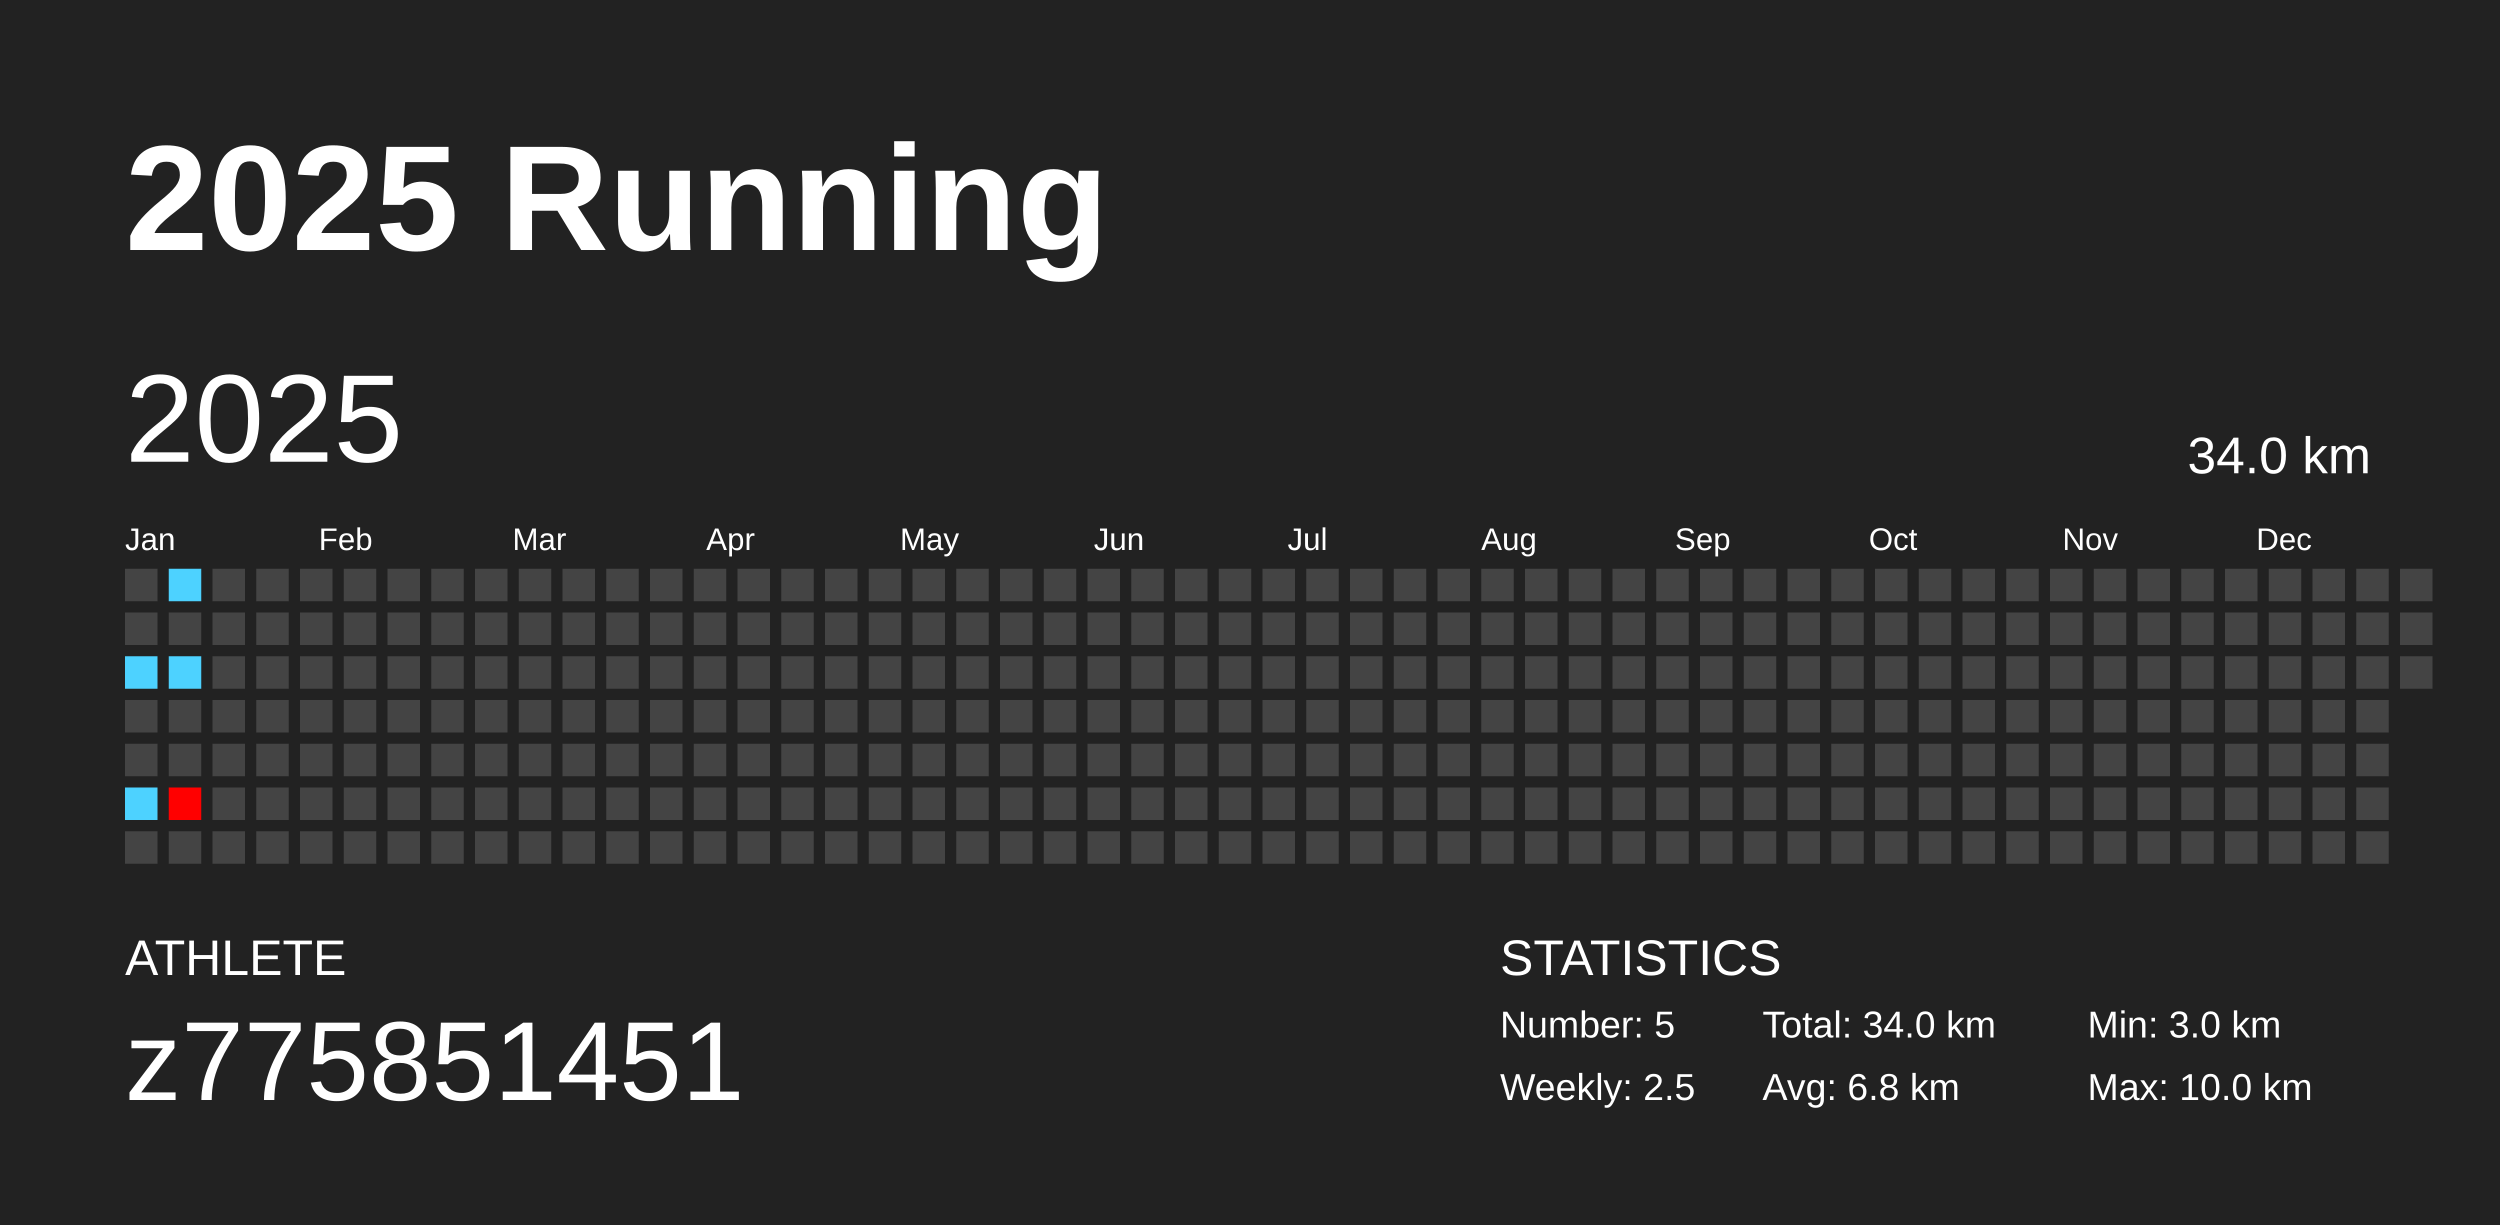
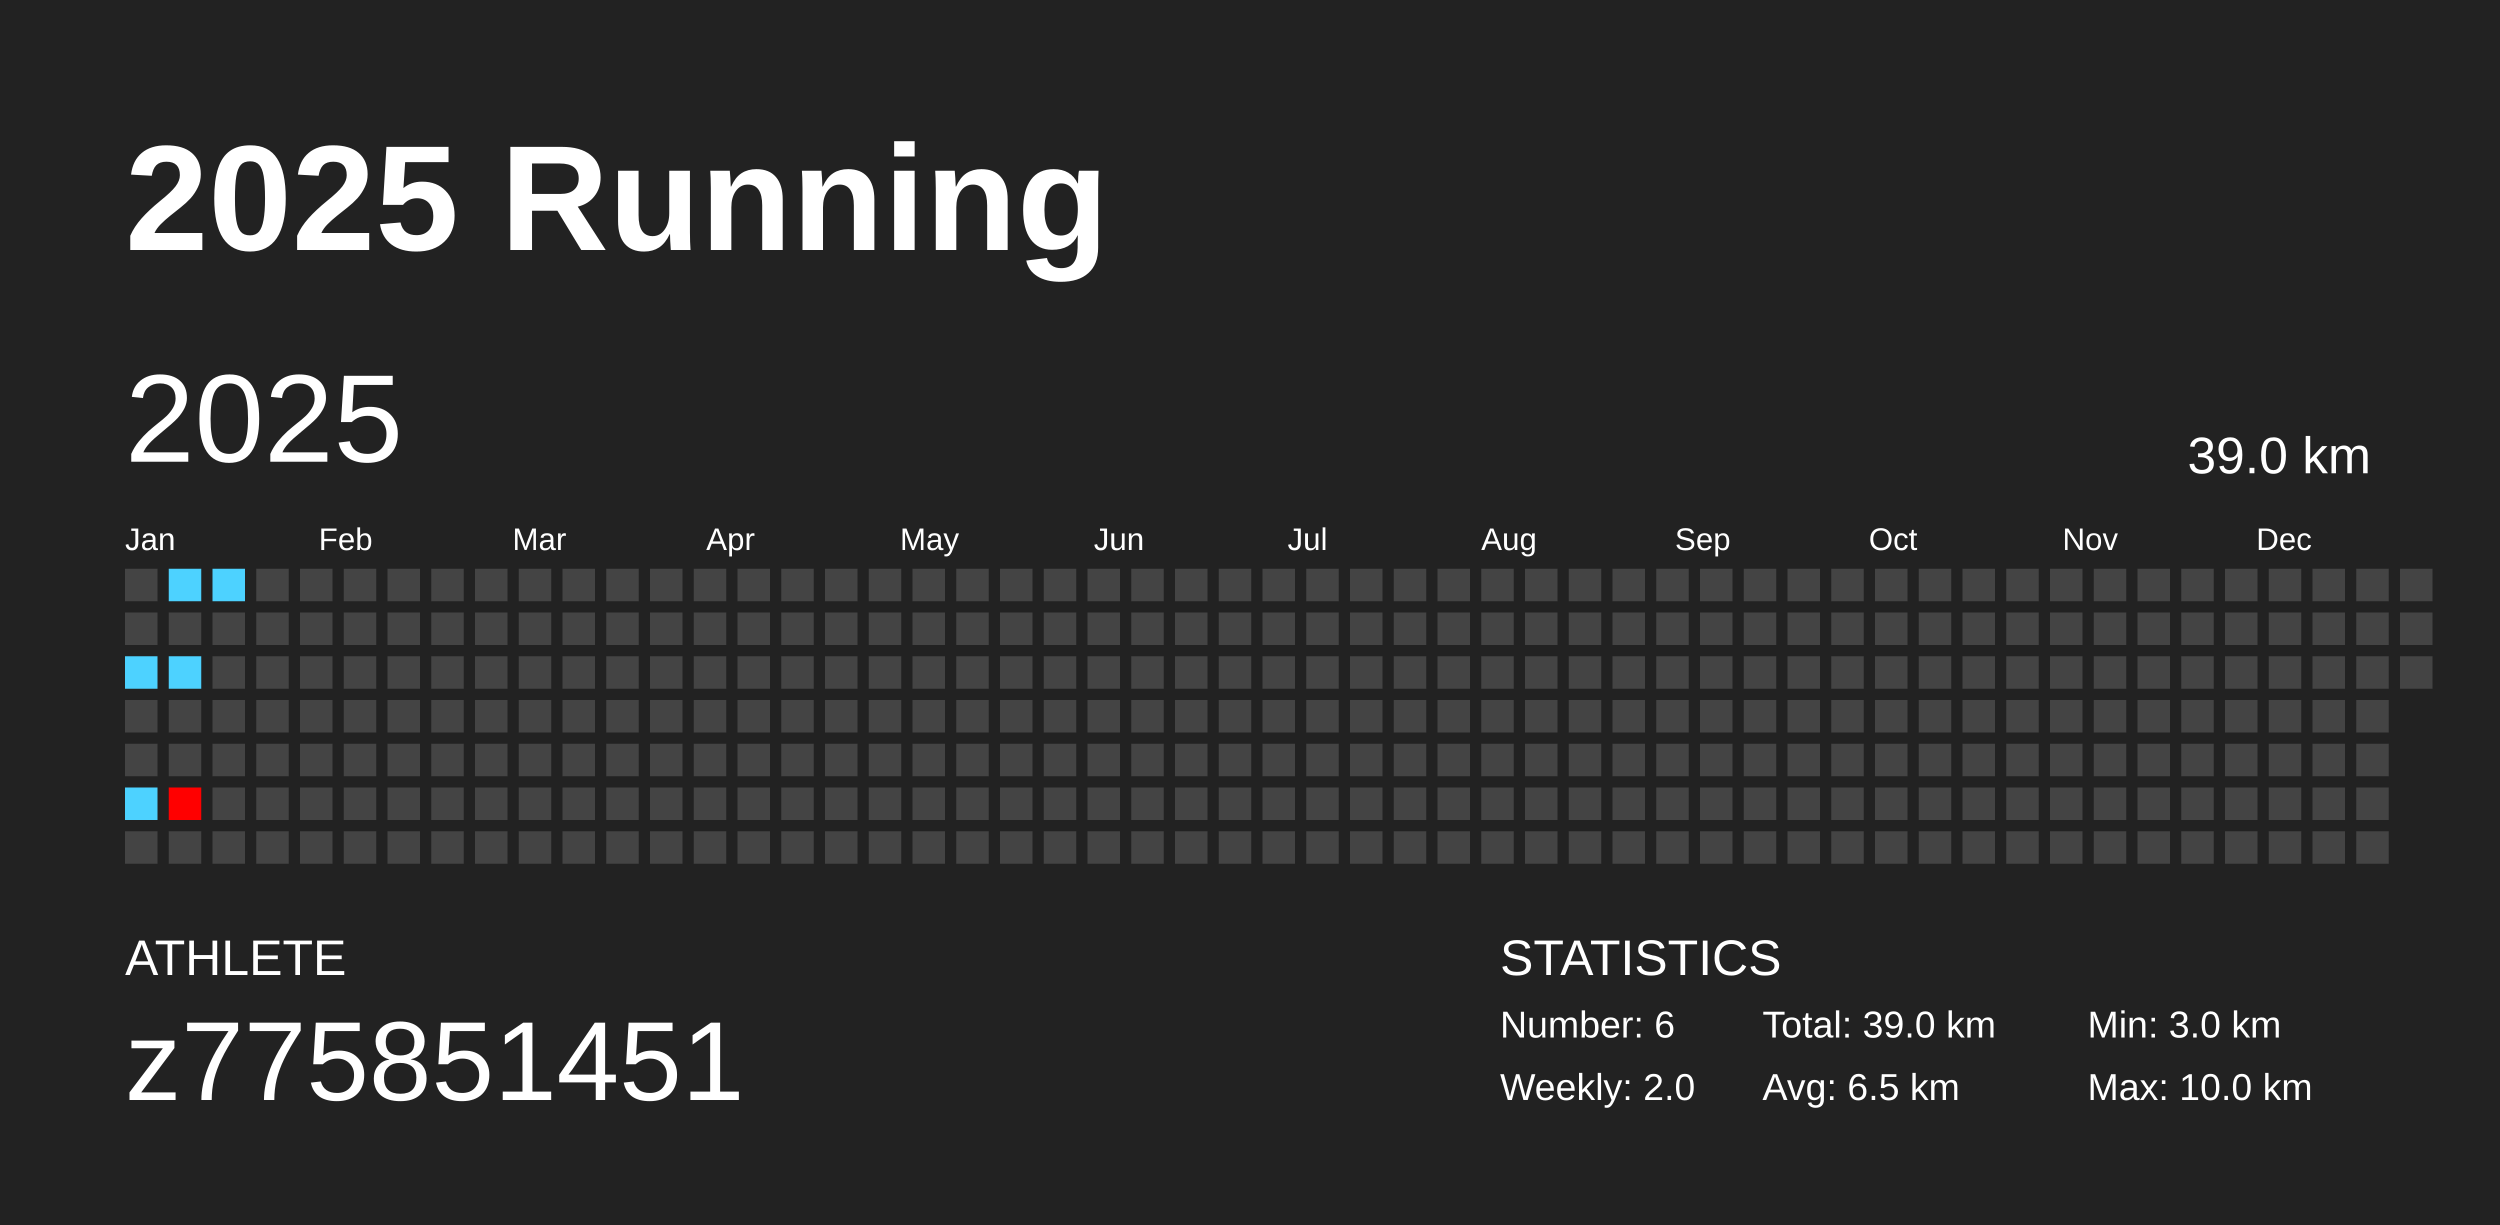
<svg xmlns="http://www.w3.org/2000/svg" baseProfile="full" height="98mm" version="1.1" viewBox="0,0,200,98" width="200mm">
  <defs />
  <rect fill="#222222" height="98" width="200" x="0" y="0" />
  <text fill="#FFFFFF" style="font-size:12px; font-family:Arial; font-weight:bold;" x="10" y="20">2025 Running</text>
  <text fill="#FFFFFF" style="font-size:4px; font-family:Arial" x="10" y="78">ATHLETE</text>
  <text fill="#FFFFFF" style="font-size:9px; font-family:Arial" x="10" y="88">z775851451</text>
  <text fill="#FFFFFF" style="font-size:4px; font-family:Arial" x="120" y="78">STATISTICS</text>
-   <text fill="#FFFFFF" style="font-size:3px; font-family:Arial" x="120" y="83">Number: 5</text>
-   <text fill="#FFFFFF" style="font-size:3px; font-family:Arial" x="120" y="88">Weekly: 2.5</text>
-   <text fill="#FFFFFF" style="font-size:3px; font-family:Arial" x="141" y="83">Total: 34.0 km</text>
-   <text fill="#FFFFFF" style="font-size:3px; font-family:Arial" x="141" y="88">Avg: 6.8 km</text>
+   <text fill="#FFFFFF" style="font-size:3px; font-family:Arial" x="120" y="83">Number: 6</text>
+   <text fill="#FFFFFF" style="font-size:3px; font-family:Arial" x="120" y="88">Weekly: 2.0</text>
+   <text fill="#FFFFFF" style="font-size:3px; font-family:Arial" x="141" y="83">Total: 39.0 km</text>
+   <text fill="#FFFFFF" style="font-size:3px; font-family:Arial" x="141" y="88">Avg: 6.5 km</text>
  <text fill="#FFFFFF" style="font-size:3px; font-family:Arial" x="167" y="83">Min: 3.0 km</text>
  <text fill="#FFFFFF" style="font-size:3px; font-family:Arial" x="167" y="88">Max: 10.0 km</text>
  <text dominant-baseline="hanging" fill="#FFFFFF" style="font-size:10.0px; font-family:Arial;" x="10" y="30">2025</text>
-   <text dominant-baseline="hanging" fill="#FFFFFF" style="font-size:4.125px; font-family:Arial;" x="175" y="35">34.0 km</text>
+   <text dominant-baseline="hanging" fill="#FFFFFF" style="font-size:4.125px; font-family:Arial;" x="175" y="35">39.0 km</text>
  <text fill="#FFFFFF" style="font-size:2.5px; font-family:Arial" x="10.0" y="44">Jan</text>
  <text fill="#FFFFFF" style="font-size:2.5px; font-family:Arial" x="25.5" y="44">Feb</text>
  <text fill="#FFFFFF" style="font-size:2.5px; font-family:Arial" x="41.0" y="44">Mar</text>
  <text fill="#FFFFFF" style="font-size:2.5px; font-family:Arial" x="56.5" y="44">Apr</text>
  <text fill="#FFFFFF" style="font-size:2.5px; font-family:Arial" x="72.0" y="44">May</text>
  <text fill="#FFFFFF" style="font-size:2.5px; font-family:Arial" x="87.5" y="44">Jun</text>
  <text fill="#FFFFFF" style="font-size:2.5px; font-family:Arial" x="103.0" y="44">Jul</text>
  <text fill="#FFFFFF" style="font-size:2.5px; font-family:Arial" x="118.5" y="44">Aug</text>
  <text fill="#FFFFFF" style="font-size:2.5px; font-family:Arial" x="134.0" y="44">Sep</text>
  <text fill="#FFFFFF" style="font-size:2.5px; font-family:Arial" x="149.5" y="44">Oct</text>
  <text fill="#FFFFFF" style="font-size:2.5px; font-family:Arial" x="165.0" y="44">Nov</text>
  <text fill="#FFFFFF" style="font-size:2.5px; font-family:Arial" x="180.5" y="44">Dec</text>
  <rect fill="#444444" height="2.6" width="2.6" x="10.0" y="45.5" />
  <rect fill="#444444" height="2.6" width="2.6" x="10.0" y="49.0" />
  <rect fill="#4dd2ff" height="2.6" width="2.6" x="10.0" y="52.5" />
  <rect fill="#444444" height="2.6" width="2.6" x="10.0" y="56.0" />
  <rect fill="#444444" height="2.6" width="2.6" x="10.0" y="59.5" />
  <rect fill="#4dd2ff" height="2.6" width="2.6" x="10.0" y="63.0" />
  <rect fill="#444444" height="2.6" width="2.6" x="10.0" y="66.5" />
  <rect fill="#4dd2ff" height="2.6" width="2.6" x="13.5" y="45.5" />
  <rect fill="#444444" height="2.6" width="2.6" x="13.5" y="49.0" />
  <rect fill="#4dd2ff" height="2.6" width="2.6" x="13.5" y="52.5" />
  <rect fill="#444444" height="2.6" width="2.6" x="13.5" y="56.0" />
  <rect fill="#444444" height="2.6" width="2.6" x="13.5" y="59.5" />
  <rect fill="#ff0000" height="2.6" width="2.6" x="13.5" y="63.0" />
  <rect fill="#444444" height="2.6" width="2.6" x="13.5" y="66.5" />
-   <rect fill="#444444" height="2.6" width="2.6" x="17.0" y="45.5" />
+   <rect fill="#4dd2ff" height="2.6" width="2.6" x="17.0" y="45.5" />
  <rect fill="#444444" height="2.6" width="2.6" x="17.0" y="49.0" />
  <rect fill="#444444" height="2.6" width="2.6" x="17.0" y="52.5" />
  <rect fill="#444444" height="2.6" width="2.6" x="17.0" y="56.0" />
  <rect fill="#444444" height="2.6" width="2.6" x="17.0" y="59.5" />
  <rect fill="#444444" height="2.6" width="2.6" x="17.0" y="63.0" />
  <rect fill="#444444" height="2.6" width="2.6" x="17.0" y="66.5" />
  <rect fill="#444444" height="2.6" width="2.6" x="20.5" y="45.5" />
  <rect fill="#444444" height="2.6" width="2.6" x="20.5" y="49.0" />
  <rect fill="#444444" height="2.6" width="2.6" x="20.5" y="52.5" />
  <rect fill="#444444" height="2.6" width="2.6" x="20.5" y="56.0" />
  <rect fill="#444444" height="2.6" width="2.6" x="20.5" y="59.5" />
  <rect fill="#444444" height="2.6" width="2.6" x="20.5" y="63.0" />
  <rect fill="#444444" height="2.6" width="2.6" x="20.5" y="66.5" />
  <rect fill="#444444" height="2.6" width="2.6" x="24.0" y="45.5" />
  <rect fill="#444444" height="2.6" width="2.6" x="24.0" y="49.0" />
  <rect fill="#444444" height="2.6" width="2.6" x="24.0" y="52.5" />
  <rect fill="#444444" height="2.6" width="2.6" x="24.0" y="56.0" />
  <rect fill="#444444" height="2.6" width="2.6" x="24.0" y="59.5" />
  <rect fill="#444444" height="2.6" width="2.6" x="24.0" y="63.0" />
  <rect fill="#444444" height="2.6" width="2.6" x="24.0" y="66.5" />
  <rect fill="#444444" height="2.6" width="2.6" x="27.5" y="45.5" />
  <rect fill="#444444" height="2.6" width="2.6" x="27.5" y="49.0" />
  <rect fill="#444444" height="2.6" width="2.6" x="27.5" y="52.5" />
  <rect fill="#444444" height="2.6" width="2.6" x="27.5" y="56.0" />
  <rect fill="#444444" height="2.6" width="2.6" x="27.5" y="59.5" />
  <rect fill="#444444" height="2.6" width="2.6" x="27.5" y="63.0" />
  <rect fill="#444444" height="2.6" width="2.6" x="27.5" y="66.5" />
  <rect fill="#444444" height="2.6" width="2.6" x="31.0" y="45.5" />
  <rect fill="#444444" height="2.6" width="2.6" x="31.0" y="49.0" />
  <rect fill="#444444" height="2.6" width="2.6" x="31.0" y="52.5" />
  <rect fill="#444444" height="2.6" width="2.6" x="31.0" y="56.0" />
  <rect fill="#444444" height="2.6" width="2.6" x="31.0" y="59.5" />
  <rect fill="#444444" height="2.6" width="2.6" x="31.0" y="63.0" />
  <rect fill="#444444" height="2.6" width="2.6" x="31.0" y="66.5" />
  <rect fill="#444444" height="2.6" width="2.6" x="34.5" y="45.5" />
  <rect fill="#444444" height="2.6" width="2.6" x="34.5" y="49.0" />
  <rect fill="#444444" height="2.6" width="2.6" x="34.5" y="52.5" />
  <rect fill="#444444" height="2.6" width="2.6" x="34.5" y="56.0" />
  <rect fill="#444444" height="2.6" width="2.6" x="34.5" y="59.5" />
  <rect fill="#444444" height="2.6" width="2.6" x="34.5" y="63.0" />
  <rect fill="#444444" height="2.6" width="2.6" x="34.5" y="66.5" />
  <rect fill="#444444" height="2.6" width="2.6" x="38.0" y="45.5" />
  <rect fill="#444444" height="2.6" width="2.6" x="38.0" y="49.0" />
  <rect fill="#444444" height="2.6" width="2.6" x="38.0" y="52.5" />
  <rect fill="#444444" height="2.6" width="2.6" x="38.0" y="56.0" />
  <rect fill="#444444" height="2.6" width="2.6" x="38.0" y="59.5" />
  <rect fill="#444444" height="2.6" width="2.6" x="38.0" y="63.0" />
  <rect fill="#444444" height="2.6" width="2.6" x="38.0" y="66.5" />
  <rect fill="#444444" height="2.6" width="2.6" x="41.5" y="45.5" />
  <rect fill="#444444" height="2.6" width="2.6" x="41.5" y="49.0" />
  <rect fill="#444444" height="2.6" width="2.6" x="41.5" y="52.5" />
  <rect fill="#444444" height="2.6" width="2.6" x="41.5" y="56.0" />
  <rect fill="#444444" height="2.6" width="2.6" x="41.5" y="59.5" />
  <rect fill="#444444" height="2.6" width="2.6" x="41.5" y="63.0" />
  <rect fill="#444444" height="2.6" width="2.6" x="41.5" y="66.5" />
  <rect fill="#444444" height="2.6" width="2.6" x="45.0" y="45.5" />
  <rect fill="#444444" height="2.6" width="2.6" x="45.0" y="49.0" />
  <rect fill="#444444" height="2.6" width="2.6" x="45.0" y="52.5" />
  <rect fill="#444444" height="2.6" width="2.6" x="45.0" y="56.0" />
  <rect fill="#444444" height="2.6" width="2.6" x="45.0" y="59.5" />
  <rect fill="#444444" height="2.6" width="2.6" x="45.0" y="63.0" />
  <rect fill="#444444" height="2.6" width="2.6" x="45.0" y="66.5" />
  <rect fill="#444444" height="2.6" width="2.6" x="48.5" y="45.5" />
  <rect fill="#444444" height="2.6" width="2.6" x="48.5" y="49.0" />
  <rect fill="#444444" height="2.6" width="2.6" x="48.5" y="52.5" />
  <rect fill="#444444" height="2.6" width="2.6" x="48.5" y="56.0" />
  <rect fill="#444444" height="2.6" width="2.6" x="48.5" y="59.5" />
  <rect fill="#444444" height="2.6" width="2.6" x="48.5" y="63.0" />
  <rect fill="#444444" height="2.6" width="2.6" x="48.5" y="66.5" />
  <rect fill="#444444" height="2.6" width="2.6" x="52.0" y="45.5" />
  <rect fill="#444444" height="2.6" width="2.6" x="52.0" y="49.0" />
  <rect fill="#444444" height="2.6" width="2.6" x="52.0" y="52.5" />
  <rect fill="#444444" height="2.6" width="2.6" x="52.0" y="56.0" />
  <rect fill="#444444" height="2.6" width="2.6" x="52.0" y="59.5" />
  <rect fill="#444444" height="2.6" width="2.6" x="52.0" y="63.0" />
  <rect fill="#444444" height="2.6" width="2.6" x="52.0" y="66.5" />
  <rect fill="#444444" height="2.6" width="2.6" x="55.5" y="45.5" />
  <rect fill="#444444" height="2.6" width="2.6" x="55.5" y="49.0" />
  <rect fill="#444444" height="2.6" width="2.6" x="55.5" y="52.5" />
  <rect fill="#444444" height="2.6" width="2.6" x="55.5" y="56.0" />
  <rect fill="#444444" height="2.6" width="2.6" x="55.5" y="59.5" />
  <rect fill="#444444" height="2.6" width="2.6" x="55.5" y="63.0" />
  <rect fill="#444444" height="2.6" width="2.6" x="55.5" y="66.5" />
  <rect fill="#444444" height="2.6" width="2.6" x="59.0" y="45.5" />
  <rect fill="#444444" height="2.6" width="2.6" x="59.0" y="49.0" />
  <rect fill="#444444" height="2.6" width="2.6" x="59.0" y="52.5" />
  <rect fill="#444444" height="2.6" width="2.6" x="59.0" y="56.0" />
  <rect fill="#444444" height="2.6" width="2.6" x="59.0" y="59.5" />
  <rect fill="#444444" height="2.6" width="2.6" x="59.0" y="63.0" />
  <rect fill="#444444" height="2.6" width="2.6" x="59.0" y="66.5" />
  <rect fill="#444444" height="2.6" width="2.6" x="62.5" y="45.5" />
  <rect fill="#444444" height="2.6" width="2.6" x="62.5" y="49.0" />
  <rect fill="#444444" height="2.6" width="2.6" x="62.5" y="52.5" />
  <rect fill="#444444" height="2.6" width="2.6" x="62.5" y="56.0" />
  <rect fill="#444444" height="2.6" width="2.6" x="62.5" y="59.5" />
  <rect fill="#444444" height="2.6" width="2.6" x="62.5" y="63.0" />
  <rect fill="#444444" height="2.6" width="2.6" x="62.5" y="66.5" />
  <rect fill="#444444" height="2.6" width="2.6" x="66.0" y="45.5" />
  <rect fill="#444444" height="2.6" width="2.6" x="66.0" y="49.0" />
  <rect fill="#444444" height="2.6" width="2.6" x="66.0" y="52.5" />
  <rect fill="#444444" height="2.6" width="2.6" x="66.0" y="56.0" />
  <rect fill="#444444" height="2.6" width="2.6" x="66.0" y="59.5" />
  <rect fill="#444444" height="2.6" width="2.6" x="66.0" y="63.0" />
  <rect fill="#444444" height="2.6" width="2.6" x="66.0" y="66.5" />
  <rect fill="#444444" height="2.6" width="2.6" x="69.5" y="45.5" />
  <rect fill="#444444" height="2.6" width="2.6" x="69.5" y="49.0" />
  <rect fill="#444444" height="2.6" width="2.6" x="69.5" y="52.5" />
  <rect fill="#444444" height="2.6" width="2.6" x="69.5" y="56.0" />
  <rect fill="#444444" height="2.6" width="2.6" x="69.5" y="59.5" />
  <rect fill="#444444" height="2.6" width="2.6" x="69.5" y="63.0" />
  <rect fill="#444444" height="2.6" width="2.6" x="69.5" y="66.5" />
  <rect fill="#444444" height="2.6" width="2.6" x="73.0" y="45.5" />
  <rect fill="#444444" height="2.6" width="2.6" x="73.0" y="49.0" />
  <rect fill="#444444" height="2.6" width="2.6" x="73.0" y="52.5" />
  <rect fill="#444444" height="2.6" width="2.6" x="73.0" y="56.0" />
  <rect fill="#444444" height="2.6" width="2.6" x="73.0" y="59.5" />
  <rect fill="#444444" height="2.6" width="2.6" x="73.0" y="63.0" />
  <rect fill="#444444" height="2.6" width="2.6" x="73.0" y="66.5" />
  <rect fill="#444444" height="2.6" width="2.6" x="76.5" y="45.5" />
  <rect fill="#444444" height="2.6" width="2.6" x="76.5" y="49.0" />
  <rect fill="#444444" height="2.6" width="2.6" x="76.5" y="52.5" />
  <rect fill="#444444" height="2.6" width="2.6" x="76.5" y="56.0" />
  <rect fill="#444444" height="2.6" width="2.6" x="76.5" y="59.5" />
  <rect fill="#444444" height="2.6" width="2.6" x="76.5" y="63.0" />
  <rect fill="#444444" height="2.6" width="2.6" x="76.5" y="66.5" />
  <rect fill="#444444" height="2.6" width="2.6" x="80.0" y="45.5" />
  <rect fill="#444444" height="2.6" width="2.6" x="80.0" y="49.0" />
  <rect fill="#444444" height="2.6" width="2.6" x="80.0" y="52.5" />
  <rect fill="#444444" height="2.6" width="2.6" x="80.0" y="56.0" />
  <rect fill="#444444" height="2.6" width="2.6" x="80.0" y="59.5" />
  <rect fill="#444444" height="2.6" width="2.6" x="80.0" y="63.0" />
  <rect fill="#444444" height="2.6" width="2.6" x="80.0" y="66.5" />
  <rect fill="#444444" height="2.6" width="2.6" x="83.5" y="45.5" />
  <rect fill="#444444" height="2.6" width="2.6" x="83.5" y="49.0" />
  <rect fill="#444444" height="2.6" width="2.6" x="83.5" y="52.5" />
  <rect fill="#444444" height="2.6" width="2.6" x="83.5" y="56.0" />
  <rect fill="#444444" height="2.6" width="2.6" x="83.5" y="59.5" />
  <rect fill="#444444" height="2.6" width="2.6" x="83.5" y="63.0" />
  <rect fill="#444444" height="2.6" width="2.6" x="83.5" y="66.5" />
  <rect fill="#444444" height="2.6" width="2.6" x="87.0" y="45.5" />
  <rect fill="#444444" height="2.6" width="2.6" x="87.0" y="49.0" />
  <rect fill="#444444" height="2.6" width="2.6" x="87.0" y="52.5" />
  <rect fill="#444444" height="2.6" width="2.6" x="87.0" y="56.0" />
  <rect fill="#444444" height="2.6" width="2.6" x="87.0" y="59.5" />
  <rect fill="#444444" height="2.6" width="2.6" x="87.0" y="63.0" />
  <rect fill="#444444" height="2.6" width="2.6" x="87.0" y="66.5" />
  <rect fill="#444444" height="2.6" width="2.6" x="90.5" y="45.5" />
  <rect fill="#444444" height="2.6" width="2.6" x="90.5" y="49.0" />
  <rect fill="#444444" height="2.6" width="2.6" x="90.5" y="52.5" />
  <rect fill="#444444" height="2.6" width="2.6" x="90.5" y="56.0" />
  <rect fill="#444444" height="2.6" width="2.6" x="90.5" y="59.5" />
  <rect fill="#444444" height="2.6" width="2.6" x="90.5" y="63.0" />
  <rect fill="#444444" height="2.6" width="2.6" x="90.5" y="66.5" />
  <rect fill="#444444" height="2.6" width="2.6" x="94.0" y="45.5" />
  <rect fill="#444444" height="2.6" width="2.6" x="94.0" y="49.0" />
  <rect fill="#444444" height="2.6" width="2.6" x="94.0" y="52.5" />
  <rect fill="#444444" height="2.6" width="2.6" x="94.0" y="56.0" />
  <rect fill="#444444" height="2.6" width="2.6" x="94.0" y="59.5" />
  <rect fill="#444444" height="2.6" width="2.6" x="94.0" y="63.0" />
  <rect fill="#444444" height="2.6" width="2.6" x="94.0" y="66.5" />
  <rect fill="#444444" height="2.6" width="2.6" x="97.5" y="45.5" />
  <rect fill="#444444" height="2.6" width="2.6" x="97.5" y="49.0" />
  <rect fill="#444444" height="2.6" width="2.6" x="97.5" y="52.5" />
  <rect fill="#444444" height="2.6" width="2.6" x="97.5" y="56.0" />
  <rect fill="#444444" height="2.6" width="2.6" x="97.5" y="59.5" />
  <rect fill="#444444" height="2.6" width="2.6" x="97.5" y="63.0" />
  <rect fill="#444444" height="2.6" width="2.6" x="97.5" y="66.5" />
  <rect fill="#444444" height="2.6" width="2.6" x="101.0" y="45.5" />
  <rect fill="#444444" height="2.6" width="2.6" x="101.0" y="49.0" />
  <rect fill="#444444" height="2.6" width="2.6" x="101.0" y="52.5" />
  <rect fill="#444444" height="2.6" width="2.6" x="101.0" y="56.0" />
  <rect fill="#444444" height="2.6" width="2.6" x="101.0" y="59.5" />
  <rect fill="#444444" height="2.6" width="2.6" x="101.0" y="63.0" />
  <rect fill="#444444" height="2.6" width="2.6" x="101.0" y="66.5" />
  <rect fill="#444444" height="2.6" width="2.6" x="104.5" y="45.5" />
  <rect fill="#444444" height="2.6" width="2.6" x="104.5" y="49.0" />
  <rect fill="#444444" height="2.6" width="2.6" x="104.5" y="52.5" />
  <rect fill="#444444" height="2.6" width="2.6" x="104.5" y="56.0" />
  <rect fill="#444444" height="2.6" width="2.6" x="104.5" y="59.5" />
  <rect fill="#444444" height="2.6" width="2.6" x="104.5" y="63.0" />
  <rect fill="#444444" height="2.6" width="2.6" x="104.5" y="66.5" />
  <rect fill="#444444" height="2.6" width="2.6" x="108.0" y="45.5" />
  <rect fill="#444444" height="2.6" width="2.6" x="108.0" y="49.0" />
  <rect fill="#444444" height="2.6" width="2.6" x="108.0" y="52.5" />
  <rect fill="#444444" height="2.6" width="2.6" x="108.0" y="56.0" />
  <rect fill="#444444" height="2.6" width="2.6" x="108.0" y="59.5" />
  <rect fill="#444444" height="2.6" width="2.6" x="108.0" y="63.0" />
  <rect fill="#444444" height="2.6" width="2.6" x="108.0" y="66.5" />
  <rect fill="#444444" height="2.6" width="2.6" x="111.5" y="45.5" />
  <rect fill="#444444" height="2.6" width="2.6" x="111.5" y="49.0" />
  <rect fill="#444444" height="2.6" width="2.6" x="111.5" y="52.5" />
  <rect fill="#444444" height="2.6" width="2.6" x="111.5" y="56.0" />
  <rect fill="#444444" height="2.6" width="2.6" x="111.5" y="59.5" />
  <rect fill="#444444" height="2.6" width="2.6" x="111.5" y="63.0" />
  <rect fill="#444444" height="2.6" width="2.6" x="111.5" y="66.5" />
  <rect fill="#444444" height="2.6" width="2.6" x="115.0" y="45.5" />
  <rect fill="#444444" height="2.6" width="2.6" x="115.0" y="49.0" />
  <rect fill="#444444" height="2.6" width="2.6" x="115.0" y="52.5" />
  <rect fill="#444444" height="2.6" width="2.6" x="115.0" y="56.0" />
  <rect fill="#444444" height="2.6" width="2.6" x="115.0" y="59.5" />
  <rect fill="#444444" height="2.6" width="2.6" x="115.0" y="63.0" />
  <rect fill="#444444" height="2.6" width="2.6" x="115.0" y="66.5" />
  <rect fill="#444444" height="2.6" width="2.6" x="118.5" y="45.5" />
  <rect fill="#444444" height="2.6" width="2.6" x="118.5" y="49.0" />
  <rect fill="#444444" height="2.6" width="2.6" x="118.5" y="52.5" />
  <rect fill="#444444" height="2.6" width="2.6" x="118.5" y="56.0" />
  <rect fill="#444444" height="2.6" width="2.6" x="118.5" y="59.5" />
  <rect fill="#444444" height="2.6" width="2.6" x="118.5" y="63.0" />
  <rect fill="#444444" height="2.6" width="2.6" x="118.5" y="66.5" />
  <rect fill="#444444" height="2.6" width="2.6" x="122.0" y="45.5" />
  <rect fill="#444444" height="2.6" width="2.6" x="122.0" y="49.0" />
  <rect fill="#444444" height="2.6" width="2.6" x="122.0" y="52.5" />
  <rect fill="#444444" height="2.6" width="2.6" x="122.0" y="56.0" />
  <rect fill="#444444" height="2.6" width="2.6" x="122.0" y="59.5" />
  <rect fill="#444444" height="2.6" width="2.6" x="122.0" y="63.0" />
  <rect fill="#444444" height="2.6" width="2.6" x="122.0" y="66.5" />
  <rect fill="#444444" height="2.6" width="2.6" x="125.5" y="45.5" />
  <rect fill="#444444" height="2.6" width="2.6" x="125.5" y="49.0" />
  <rect fill="#444444" height="2.6" width="2.6" x="125.5" y="52.5" />
  <rect fill="#444444" height="2.6" width="2.6" x="125.5" y="56.0" />
  <rect fill="#444444" height="2.6" width="2.6" x="125.5" y="59.5" />
  <rect fill="#444444" height="2.6" width="2.6" x="125.5" y="63.0" />
  <rect fill="#444444" height="2.6" width="2.6" x="125.5" y="66.5" />
  <rect fill="#444444" height="2.6" width="2.6" x="129.0" y="45.5" />
  <rect fill="#444444" height="2.6" width="2.6" x="129.0" y="49.0" />
  <rect fill="#444444" height="2.6" width="2.6" x="129.0" y="52.5" />
  <rect fill="#444444" height="2.6" width="2.6" x="129.0" y="56.0" />
  <rect fill="#444444" height="2.6" width="2.6" x="129.0" y="59.5" />
  <rect fill="#444444" height="2.6" width="2.6" x="129.0" y="63.0" />
  <rect fill="#444444" height="2.6" width="2.6" x="129.0" y="66.5" />
  <rect fill="#444444" height="2.6" width="2.6" x="132.5" y="45.5" />
  <rect fill="#444444" height="2.6" width="2.6" x="132.5" y="49.0" />
  <rect fill="#444444" height="2.6" width="2.6" x="132.5" y="52.5" />
  <rect fill="#444444" height="2.6" width="2.6" x="132.5" y="56.0" />
  <rect fill="#444444" height="2.6" width="2.6" x="132.5" y="59.5" />
  <rect fill="#444444" height="2.6" width="2.6" x="132.5" y="63.0" />
  <rect fill="#444444" height="2.6" width="2.6" x="132.5" y="66.5" />
  <rect fill="#444444" height="2.6" width="2.6" x="136.0" y="45.5" />
  <rect fill="#444444" height="2.6" width="2.6" x="136.0" y="49.0" />
  <rect fill="#444444" height="2.6" width="2.6" x="136.0" y="52.5" />
  <rect fill="#444444" height="2.6" width="2.6" x="136.0" y="56.0" />
  <rect fill="#444444" height="2.6" width="2.6" x="136.0" y="59.5" />
  <rect fill="#444444" height="2.6" width="2.6" x="136.0" y="63.0" />
  <rect fill="#444444" height="2.6" width="2.6" x="136.0" y="66.5" />
  <rect fill="#444444" height="2.6" width="2.6" x="139.5" y="45.5" />
  <rect fill="#444444" height="2.6" width="2.6" x="139.5" y="49.0" />
  <rect fill="#444444" height="2.6" width="2.6" x="139.5" y="52.5" />
  <rect fill="#444444" height="2.6" width="2.6" x="139.5" y="56.0" />
  <rect fill="#444444" height="2.6" width="2.6" x="139.5" y="59.5" />
  <rect fill="#444444" height="2.6" width="2.6" x="139.5" y="63.0" />
  <rect fill="#444444" height="2.6" width="2.6" x="139.5" y="66.5" />
  <rect fill="#444444" height="2.6" width="2.6" x="143.0" y="45.5" />
  <rect fill="#444444" height="2.6" width="2.6" x="143.0" y="49.0" />
  <rect fill="#444444" height="2.6" width="2.6" x="143.0" y="52.5" />
  <rect fill="#444444" height="2.6" width="2.6" x="143.0" y="56.0" />
  <rect fill="#444444" height="2.6" width="2.6" x="143.0" y="59.5" />
  <rect fill="#444444" height="2.6" width="2.6" x="143.0" y="63.0" />
  <rect fill="#444444" height="2.6" width="2.6" x="143.0" y="66.5" />
  <rect fill="#444444" height="2.6" width="2.6" x="146.5" y="45.5" />
  <rect fill="#444444" height="2.6" width="2.6" x="146.5" y="49.0" />
  <rect fill="#444444" height="2.6" width="2.6" x="146.5" y="52.5" />
  <rect fill="#444444" height="2.6" width="2.6" x="146.5" y="56.0" />
  <rect fill="#444444" height="2.6" width="2.6" x="146.5" y="59.5" />
  <rect fill="#444444" height="2.6" width="2.6" x="146.5" y="63.0" />
  <rect fill="#444444" height="2.6" width="2.6" x="146.5" y="66.5" />
  <rect fill="#444444" height="2.6" width="2.6" x="150.0" y="45.5" />
  <rect fill="#444444" height="2.6" width="2.6" x="150.0" y="49.0" />
  <rect fill="#444444" height="2.6" width="2.6" x="150.0" y="52.5" />
  <rect fill="#444444" height="2.6" width="2.6" x="150.0" y="56.0" />
  <rect fill="#444444" height="2.6" width="2.6" x="150.0" y="59.5" />
  <rect fill="#444444" height="2.6" width="2.6" x="150.0" y="63.0" />
  <rect fill="#444444" height="2.6" width="2.6" x="150.0" y="66.5" />
  <rect fill="#444444" height="2.6" width="2.6" x="153.5" y="45.5" />
  <rect fill="#444444" height="2.6" width="2.6" x="153.5" y="49.0" />
  <rect fill="#444444" height="2.6" width="2.6" x="153.5" y="52.5" />
  <rect fill="#444444" height="2.6" width="2.6" x="153.5" y="56.0" />
  <rect fill="#444444" height="2.6" width="2.6" x="153.5" y="59.5" />
  <rect fill="#444444" height="2.6" width="2.6" x="153.5" y="63.0" />
  <rect fill="#444444" height="2.6" width="2.6" x="153.5" y="66.5" />
  <rect fill="#444444" height="2.6" width="2.6" x="157.0" y="45.5" />
  <rect fill="#444444" height="2.6" width="2.6" x="157.0" y="49.0" />
  <rect fill="#444444" height="2.6" width="2.6" x="157.0" y="52.5" />
  <rect fill="#444444" height="2.6" width="2.6" x="157.0" y="56.0" />
  <rect fill="#444444" height="2.6" width="2.6" x="157.0" y="59.5" />
  <rect fill="#444444" height="2.6" width="2.6" x="157.0" y="63.0" />
  <rect fill="#444444" height="2.6" width="2.6" x="157.0" y="66.5" />
  <rect fill="#444444" height="2.6" width="2.6" x="160.5" y="45.5" />
  <rect fill="#444444" height="2.6" width="2.6" x="160.5" y="49.0" />
  <rect fill="#444444" height="2.6" width="2.6" x="160.5" y="52.5" />
  <rect fill="#444444" height="2.6" width="2.6" x="160.5" y="56.0" />
  <rect fill="#444444" height="2.6" width="2.6" x="160.5" y="59.5" />
  <rect fill="#444444" height="2.6" width="2.6" x="160.5" y="63.0" />
  <rect fill="#444444" height="2.6" width="2.6" x="160.5" y="66.5" />
  <rect fill="#444444" height="2.6" width="2.6" x="164.0" y="45.5" />
  <rect fill="#444444" height="2.6" width="2.6" x="164.0" y="49.0" />
  <rect fill="#444444" height="2.6" width="2.6" x="164.0" y="52.5" />
  <rect fill="#444444" height="2.6" width="2.6" x="164.0" y="56.0" />
  <rect fill="#444444" height="2.6" width="2.6" x="164.0" y="59.5" />
  <rect fill="#444444" height="2.6" width="2.6" x="164.0" y="63.0" />
  <rect fill="#444444" height="2.6" width="2.6" x="164.0" y="66.5" />
  <rect fill="#444444" height="2.6" width="2.6" x="167.5" y="45.5" />
  <rect fill="#444444" height="2.6" width="2.6" x="167.5" y="49.0" />
  <rect fill="#444444" height="2.6" width="2.6" x="167.5" y="52.5" />
  <rect fill="#444444" height="2.6" width="2.6" x="167.5" y="56.0" />
  <rect fill="#444444" height="2.6" width="2.6" x="167.5" y="59.5" />
  <rect fill="#444444" height="2.6" width="2.6" x="167.5" y="63.0" />
  <rect fill="#444444" height="2.6" width="2.6" x="167.5" y="66.5" />
  <rect fill="#444444" height="2.6" width="2.6" x="171.0" y="45.5" />
  <rect fill="#444444" height="2.6" width="2.6" x="171.0" y="49.0" />
  <rect fill="#444444" height="2.6" width="2.6" x="171.0" y="52.5" />
  <rect fill="#444444" height="2.6" width="2.6" x="171.0" y="56.0" />
  <rect fill="#444444" height="2.6" width="2.6" x="171.0" y="59.5" />
  <rect fill="#444444" height="2.6" width="2.6" x="171.0" y="63.0" />
  <rect fill="#444444" height="2.6" width="2.6" x="171.0" y="66.5" />
  <rect fill="#444444" height="2.6" width="2.6" x="174.5" y="45.5" />
  <rect fill="#444444" height="2.6" width="2.6" x="174.5" y="49.0" />
  <rect fill="#444444" height="2.6" width="2.6" x="174.5" y="52.5" />
  <rect fill="#444444" height="2.6" width="2.6" x="174.5" y="56.0" />
  <rect fill="#444444" height="2.6" width="2.6" x="174.5" y="59.5" />
  <rect fill="#444444" height="2.6" width="2.6" x="174.5" y="63.0" />
  <rect fill="#444444" height="2.6" width="2.6" x="174.5" y="66.5" />
  <rect fill="#444444" height="2.6" width="2.6" x="178.0" y="45.5" />
  <rect fill="#444444" height="2.6" width="2.6" x="178.0" y="49.0" />
  <rect fill="#444444" height="2.6" width="2.6" x="178.0" y="52.5" />
  <rect fill="#444444" height="2.6" width="2.6" x="178.0" y="56.0" />
  <rect fill="#444444" height="2.6" width="2.6" x="178.0" y="59.5" />
  <rect fill="#444444" height="2.6" width="2.6" x="178.0" y="63.0" />
  <rect fill="#444444" height="2.6" width="2.6" x="178.0" y="66.5" />
  <rect fill="#444444" height="2.6" width="2.6" x="181.5" y="45.5" />
  <rect fill="#444444" height="2.6" width="2.6" x="181.5" y="49.0" />
  <rect fill="#444444" height="2.6" width="2.6" x="181.5" y="52.5" />
  <rect fill="#444444" height="2.6" width="2.6" x="181.5" y="56.0" />
  <rect fill="#444444" height="2.6" width="2.6" x="181.5" y="59.5" />
  <rect fill="#444444" height="2.6" width="2.6" x="181.5" y="63.0" />
  <rect fill="#444444" height="2.6" width="2.6" x="181.5" y="66.5" />
  <rect fill="#444444" height="2.6" width="2.6" x="185.0" y="45.5" />
  <rect fill="#444444" height="2.6" width="2.6" x="185.0" y="49.0" />
  <rect fill="#444444" height="2.6" width="2.6" x="185.0" y="52.5" />
  <rect fill="#444444" height="2.6" width="2.6" x="185.0" y="56.0" />
  <rect fill="#444444" height="2.6" width="2.6" x="185.0" y="59.5" />
  <rect fill="#444444" height="2.6" width="2.6" x="185.0" y="63.0" />
  <rect fill="#444444" height="2.6" width="2.6" x="185.0" y="66.5" />
  <rect fill="#444444" height="2.6" width="2.6" x="188.5" y="45.5" />
  <rect fill="#444444" height="2.6" width="2.6" x="188.5" y="49.0" />
  <rect fill="#444444" height="2.6" width="2.6" x="188.5" y="52.5" />
  <rect fill="#444444" height="2.6" width="2.6" x="188.5" y="56.0" />
  <rect fill="#444444" height="2.6" width="2.6" x="188.5" y="59.5" />
  <rect fill="#444444" height="2.6" width="2.6" x="188.5" y="63.0" />
  <rect fill="#444444" height="2.6" width="2.6" x="188.5" y="66.5" />
  <rect fill="#444444" height="2.6" width="2.6" x="192.0" y="45.5" />
  <rect fill="#444444" height="2.6" width="2.6" x="192.0" y="49.0" />
  <rect fill="#444444" height="2.6" width="2.6" x="192.0" y="52.5" />
</svg>
